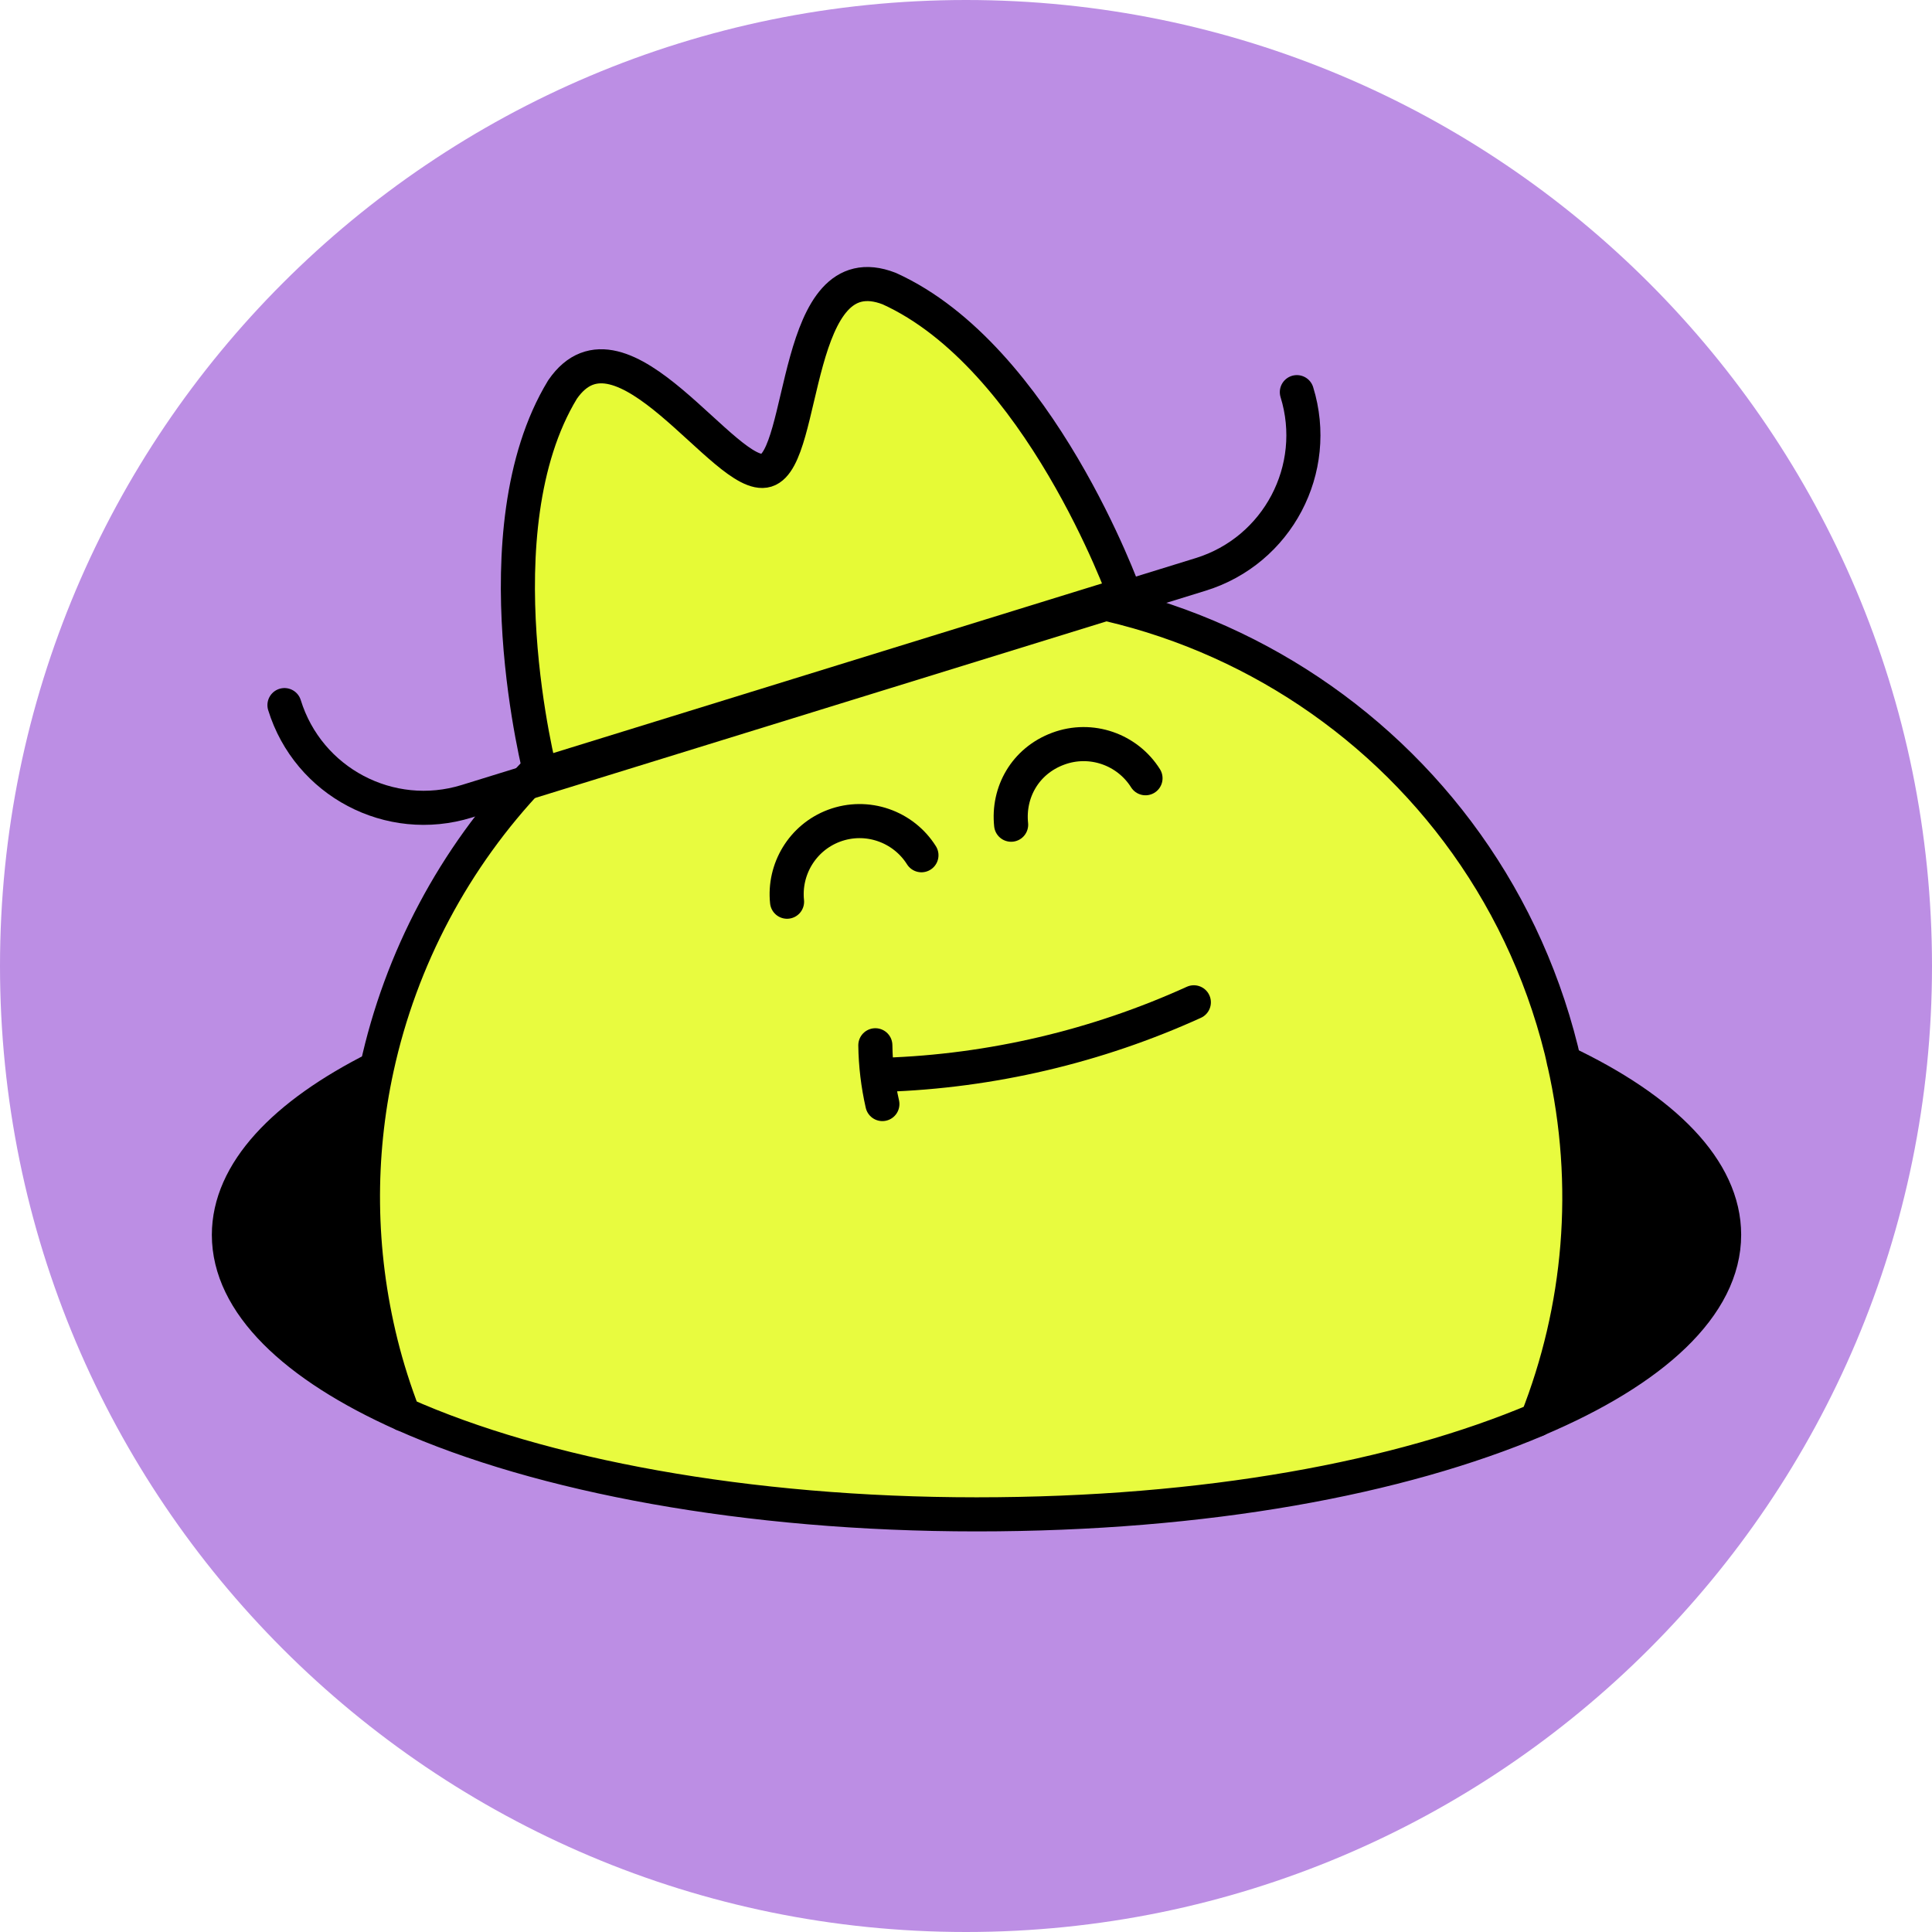
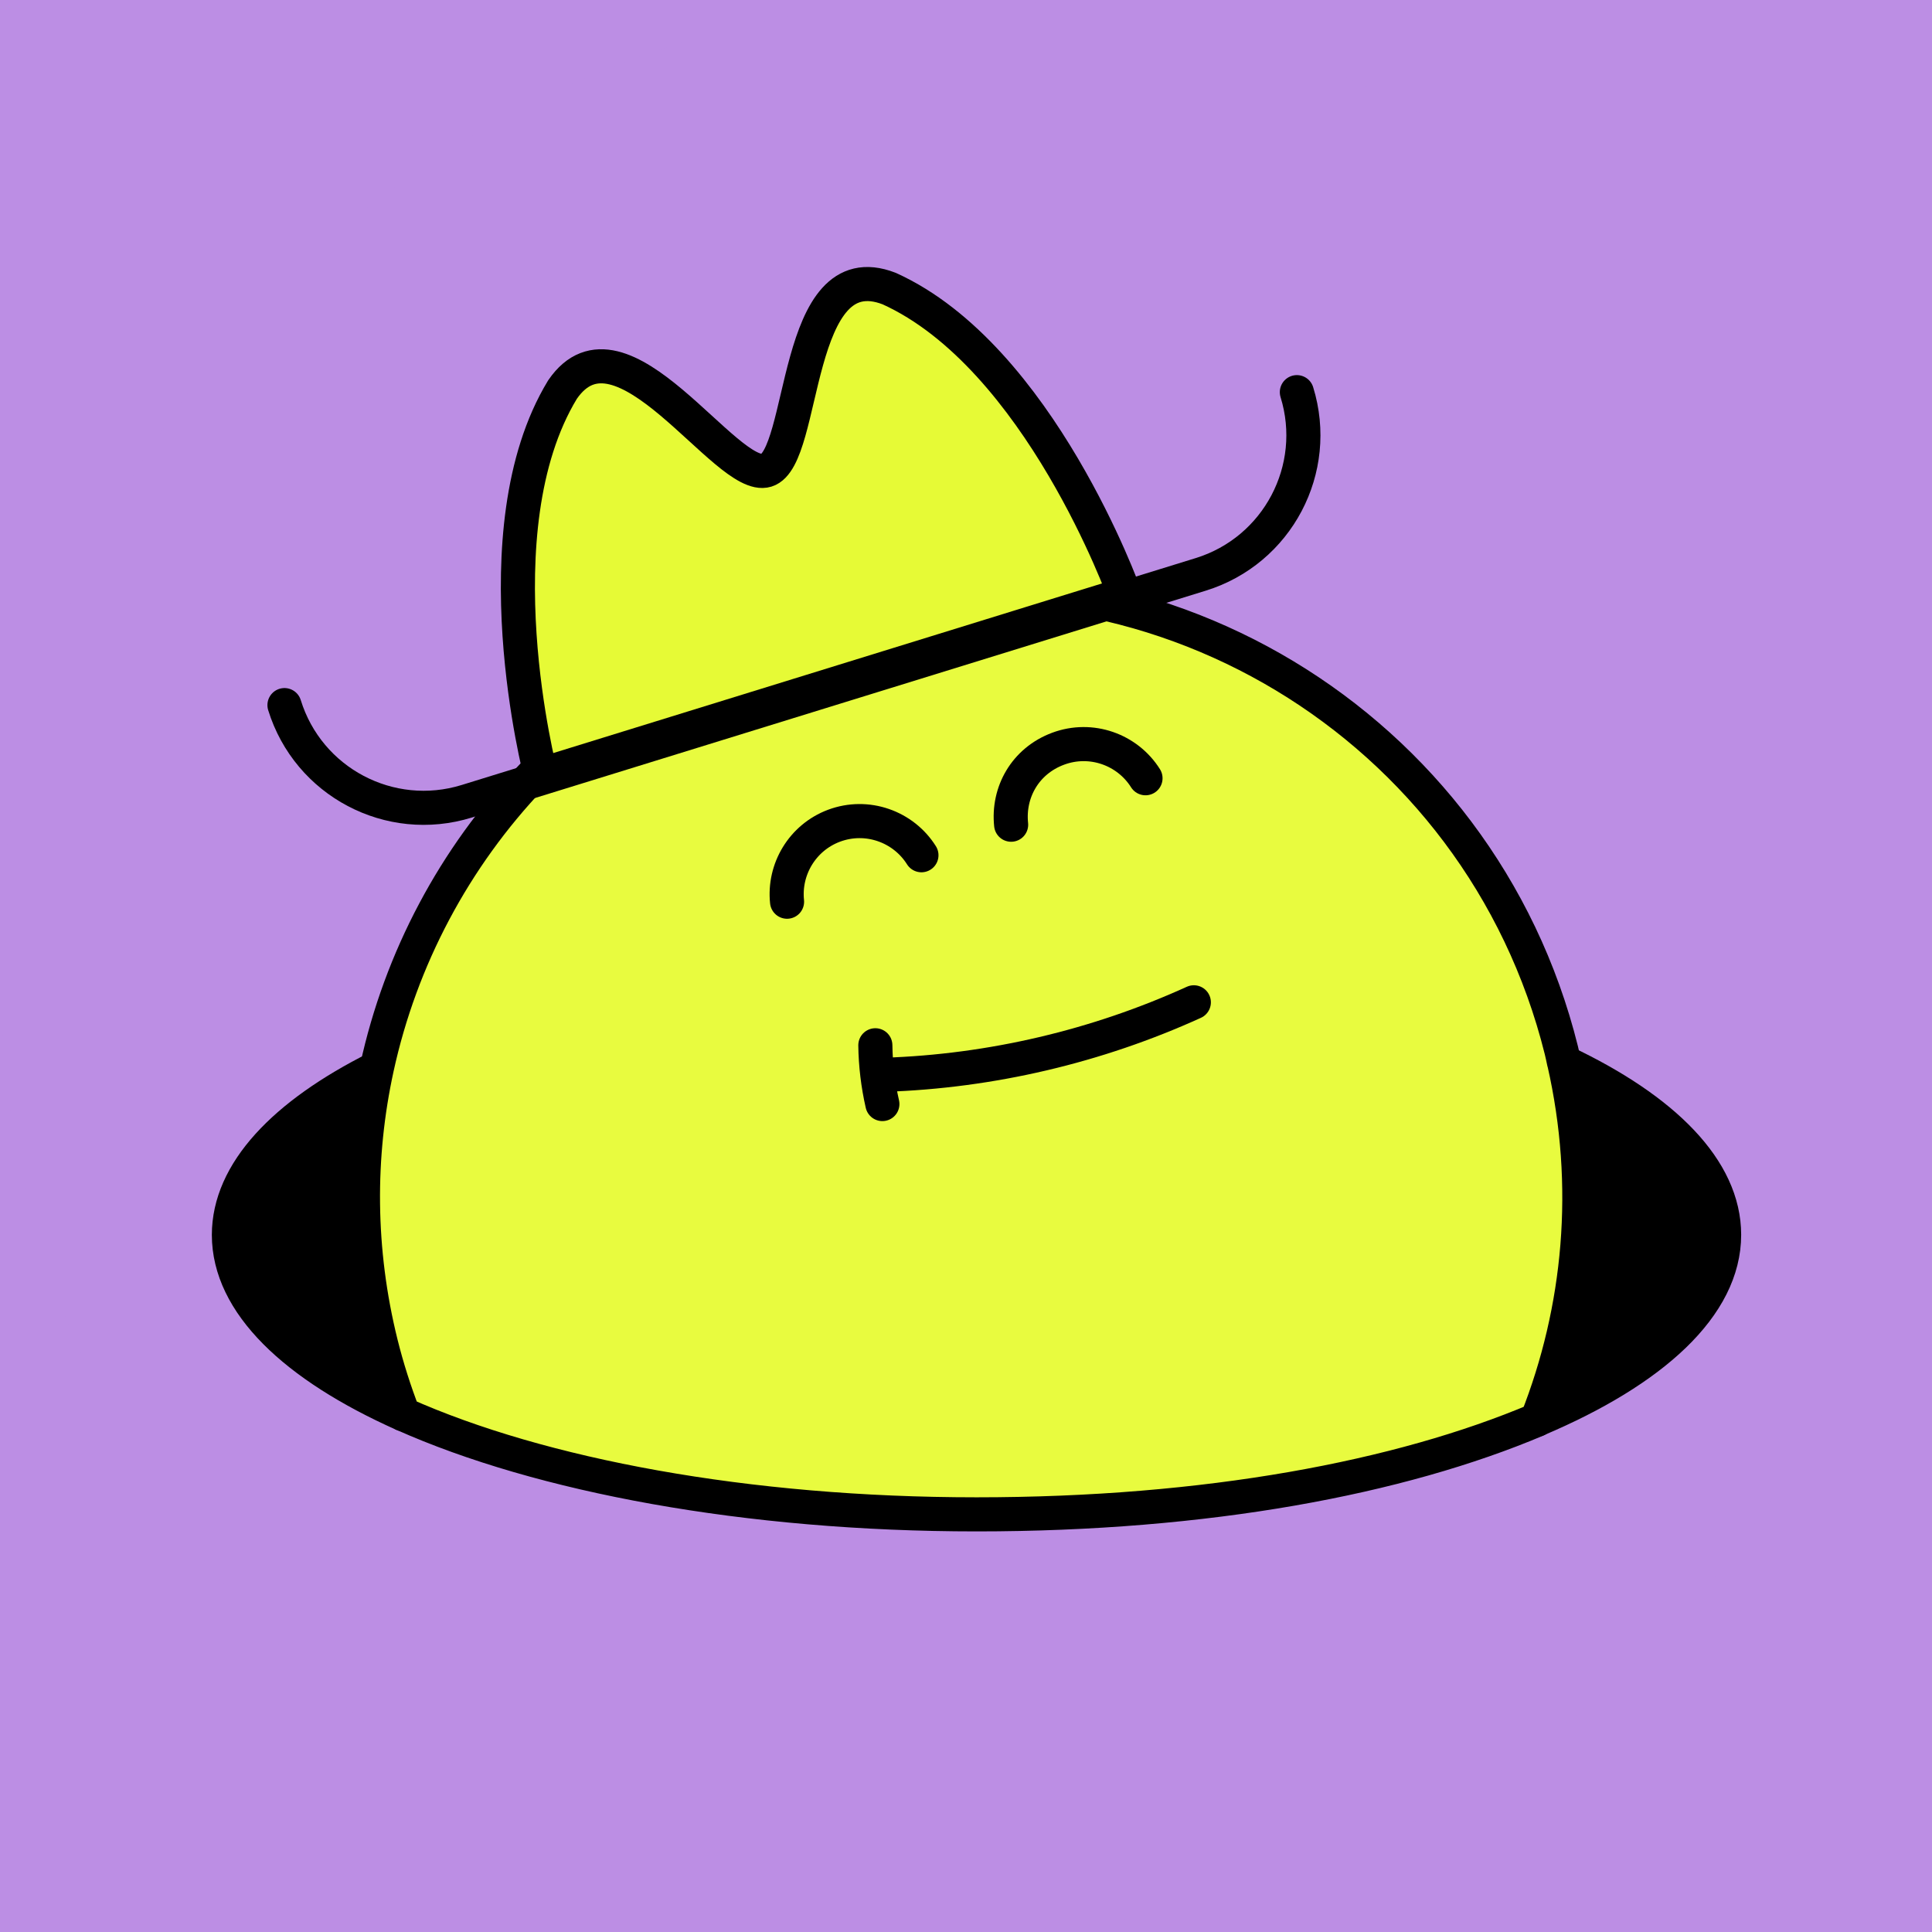
<svg xmlns="http://www.w3.org/2000/svg" width="170" height="170" viewBox="0 0 170 170" fill="none">
+   <rect width="170" height="170" fill="#BC8EE4" />
  <circle cx="85" cy="85" r="85" fill="#BC8EE4" />
  <path d="M33.159 93.975C24.981 98.075 20.141 103.158 20.141 108.662C20.141 114.674 25.909 120.166 35.48 124.443C34.717 122.432 34.043 120.376 33.513 118.232C31.468 109.999 31.457 101.744 33.148 93.975H33.159Z" fill="black" stroke="black" stroke-width="3" stroke-linecap="round" stroke-linejoin="round" />
  <path d="M151.708 108.651C151.708 102.915 146.436 97.632 137.618 93.455C140.093 104.341 139.054 115.226 135.23 124.918C145.475 120.586 151.708 114.895 151.708 108.651Z" fill="black" stroke="black" stroke-width="3" stroke-linecap="round" stroke-linejoin="round" />
  <path d="M137.616 93.455C137.539 93.102 137.472 92.748 137.384 92.406C130.245 63.727 101.224 46.255 72.546 53.383C52.09 58.467 37.359 74.69 33.16 93.975C31.469 101.744 31.48 109.999 33.524 118.232C34.055 120.365 34.718 122.432 35.491 124.443C47.559 129.825 65.672 133.251 85.929 133.251C106.186 133.251 123.183 130.035 135.24 124.929C139.064 115.237 140.103 104.352 137.627 93.466L137.616 93.455Z" fill="#E8FB3F" stroke="black" stroke-width="3" stroke-linecap="round" stroke-linejoin="round" />
  <path d="M25.031 62.043C27.123 68.809 34.301 72.598 41.067 70.506L105.651 50.542C112.417 48.451 116.205 41.272 114.113 34.506" stroke="black" stroke-width="3" stroke-linecap="round" stroke-linejoin="round" />
  <path d="M98.95 52.295C98.95 52.295 91.455 31.381 78.246 25.395C69.733 22.086 70.972 40.293 67.439 41.385C63.907 42.477 54.655 26.747 49.495 34.282C41.967 46.679 47.582 68.174 47.582 68.174L98.95 52.295Z" fill="#E6FA36" stroke="black" stroke-width="3" stroke-linecap="round" stroke-linejoin="round" />
  <path d="M100.795 68.479C99.204 65.948 96.01 64.799 93.104 65.882C90.197 66.965 88.672 69.728 88.971 72.568" stroke="black" stroke-width="3" stroke-linecap="round" stroke-linejoin="round" />
  <path d="M81.079 75.254C79.487 72.724 76.293 71.574 73.387 72.657C70.591 73.707 68.955 76.503 69.254 79.343" stroke="black" stroke-width="3" stroke-linecap="round" stroke-linejoin="round" />
  <path d="M77.642 97.147C77.255 95.445 77.046 93.71 77.023 91.975" stroke="black" stroke-width="3" stroke-linecap="round" stroke-linejoin="round" />
  <path d="M77.84 94.572C87.211 94.263 96.516 92.074 105.048 88.195" stroke="black" stroke-width="3" stroke-linecap="round" stroke-linejoin="round" />
</svg>
